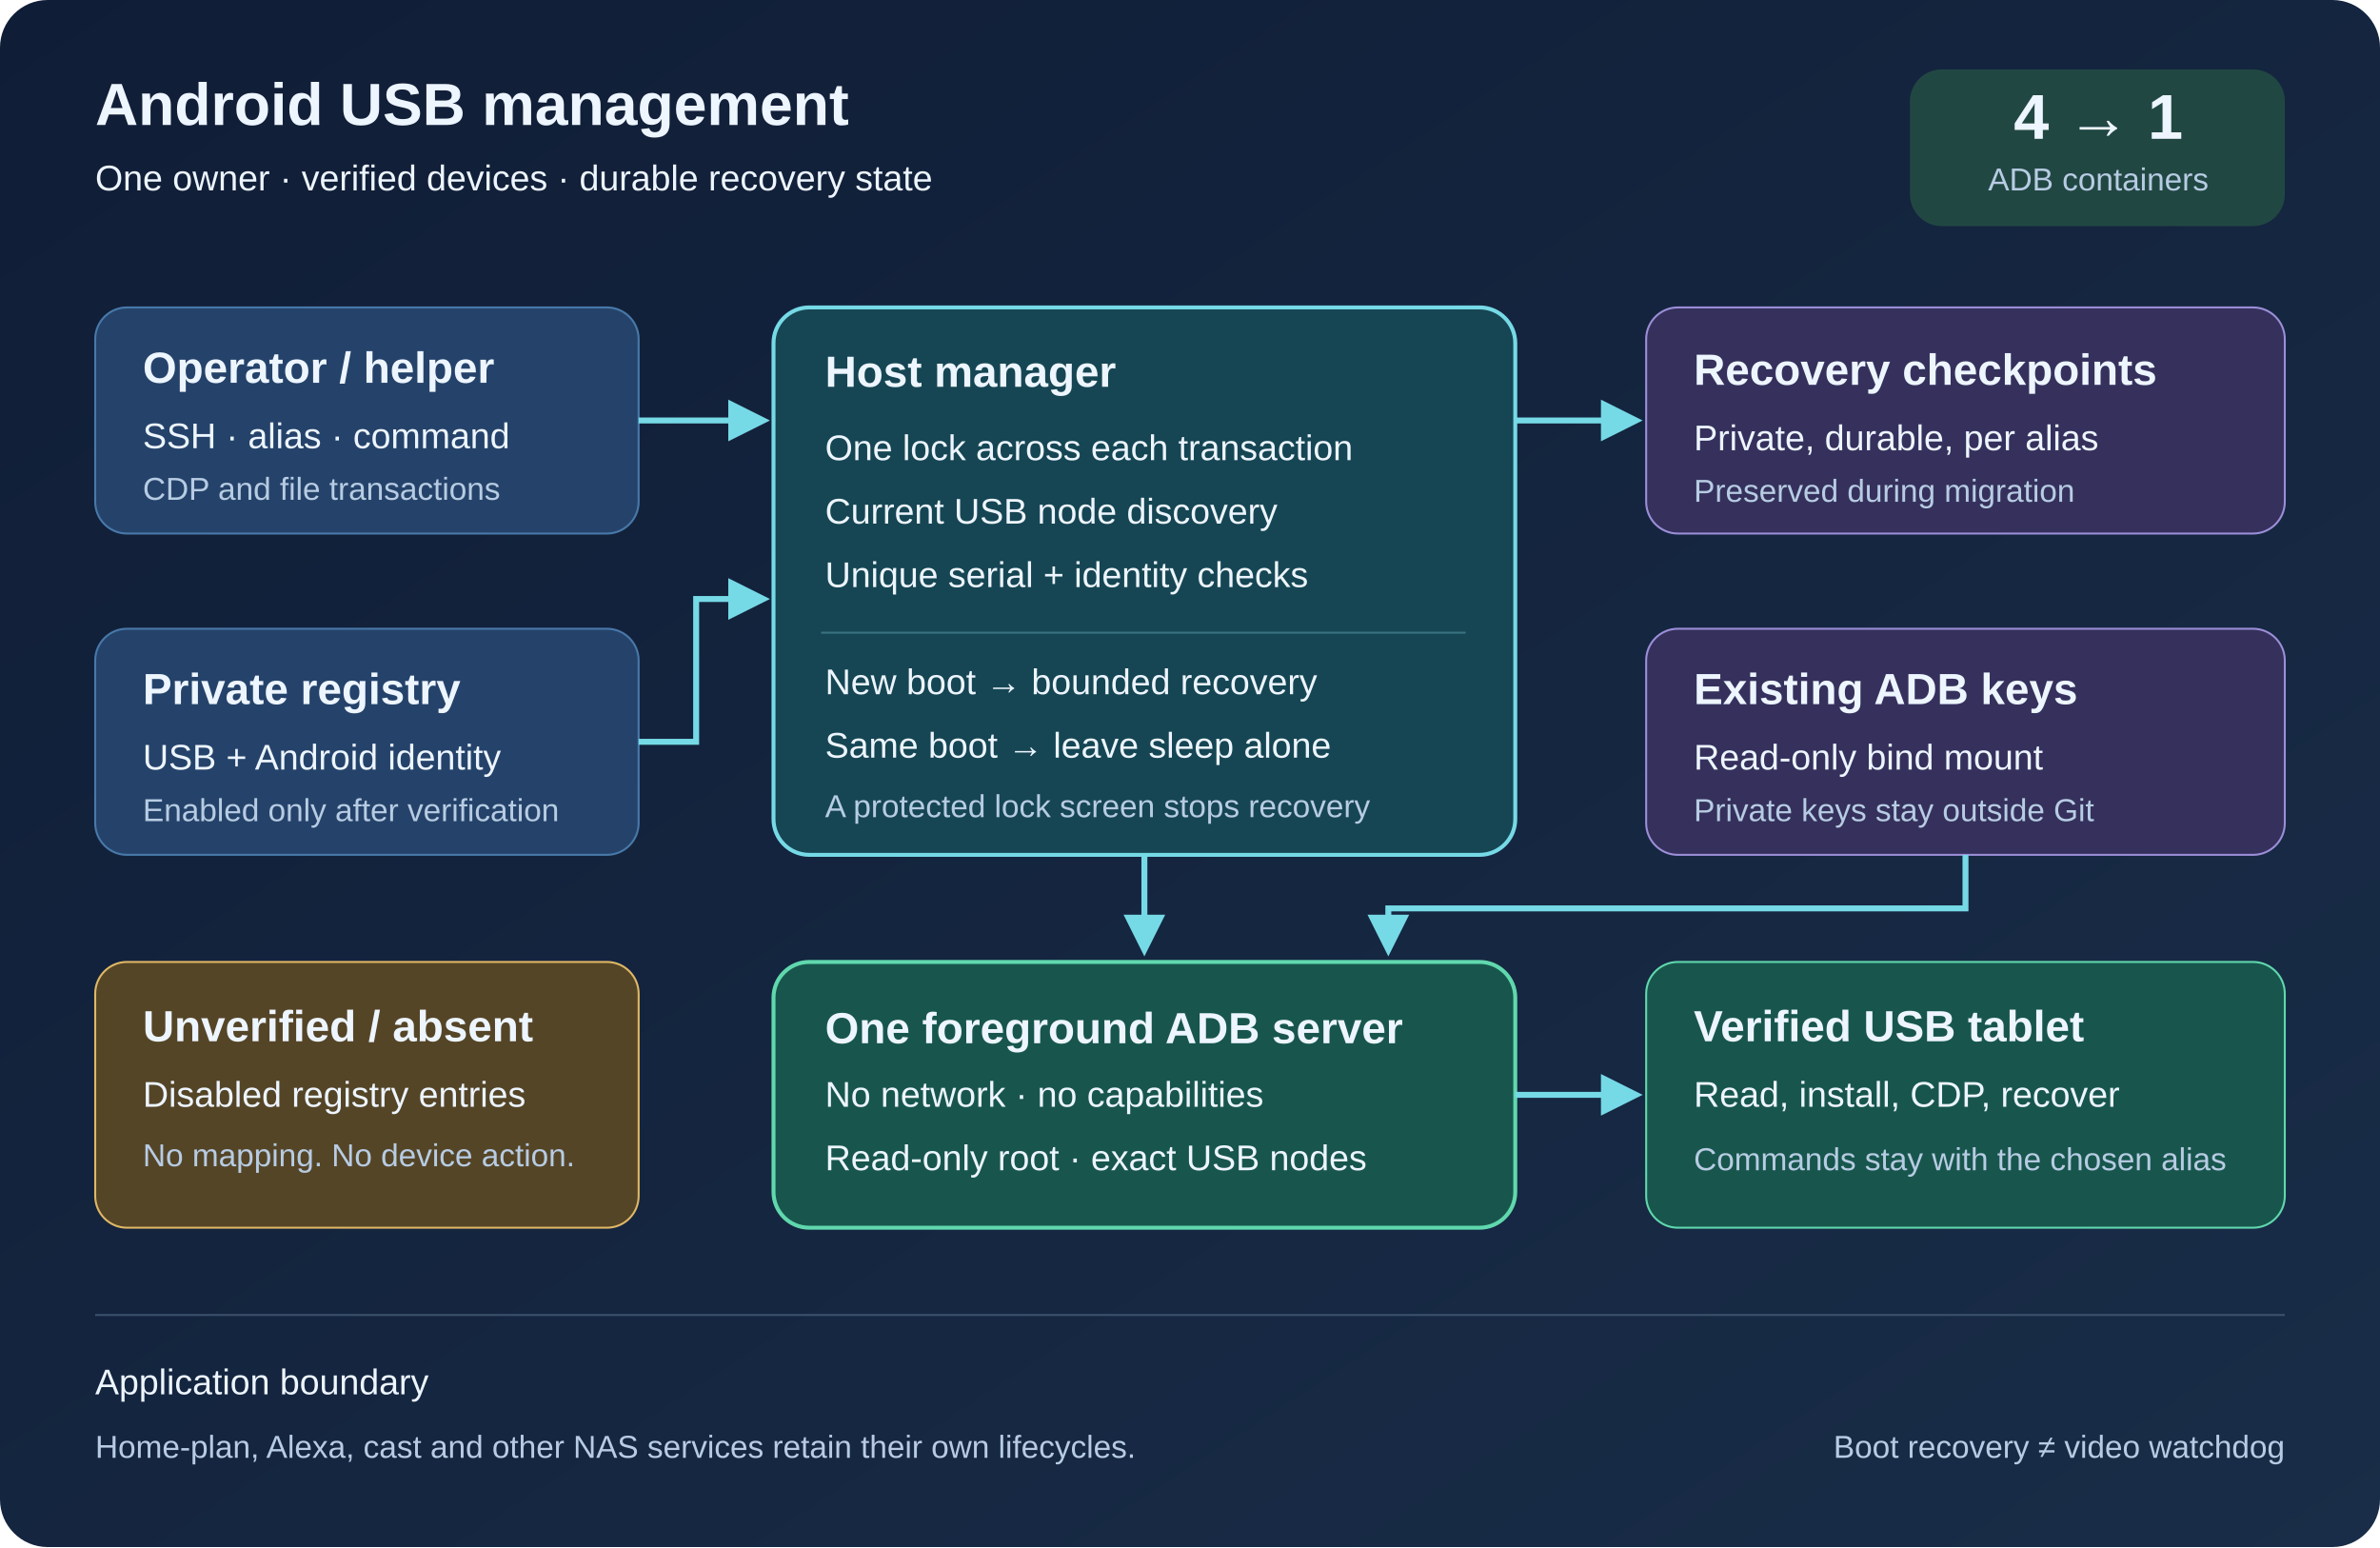
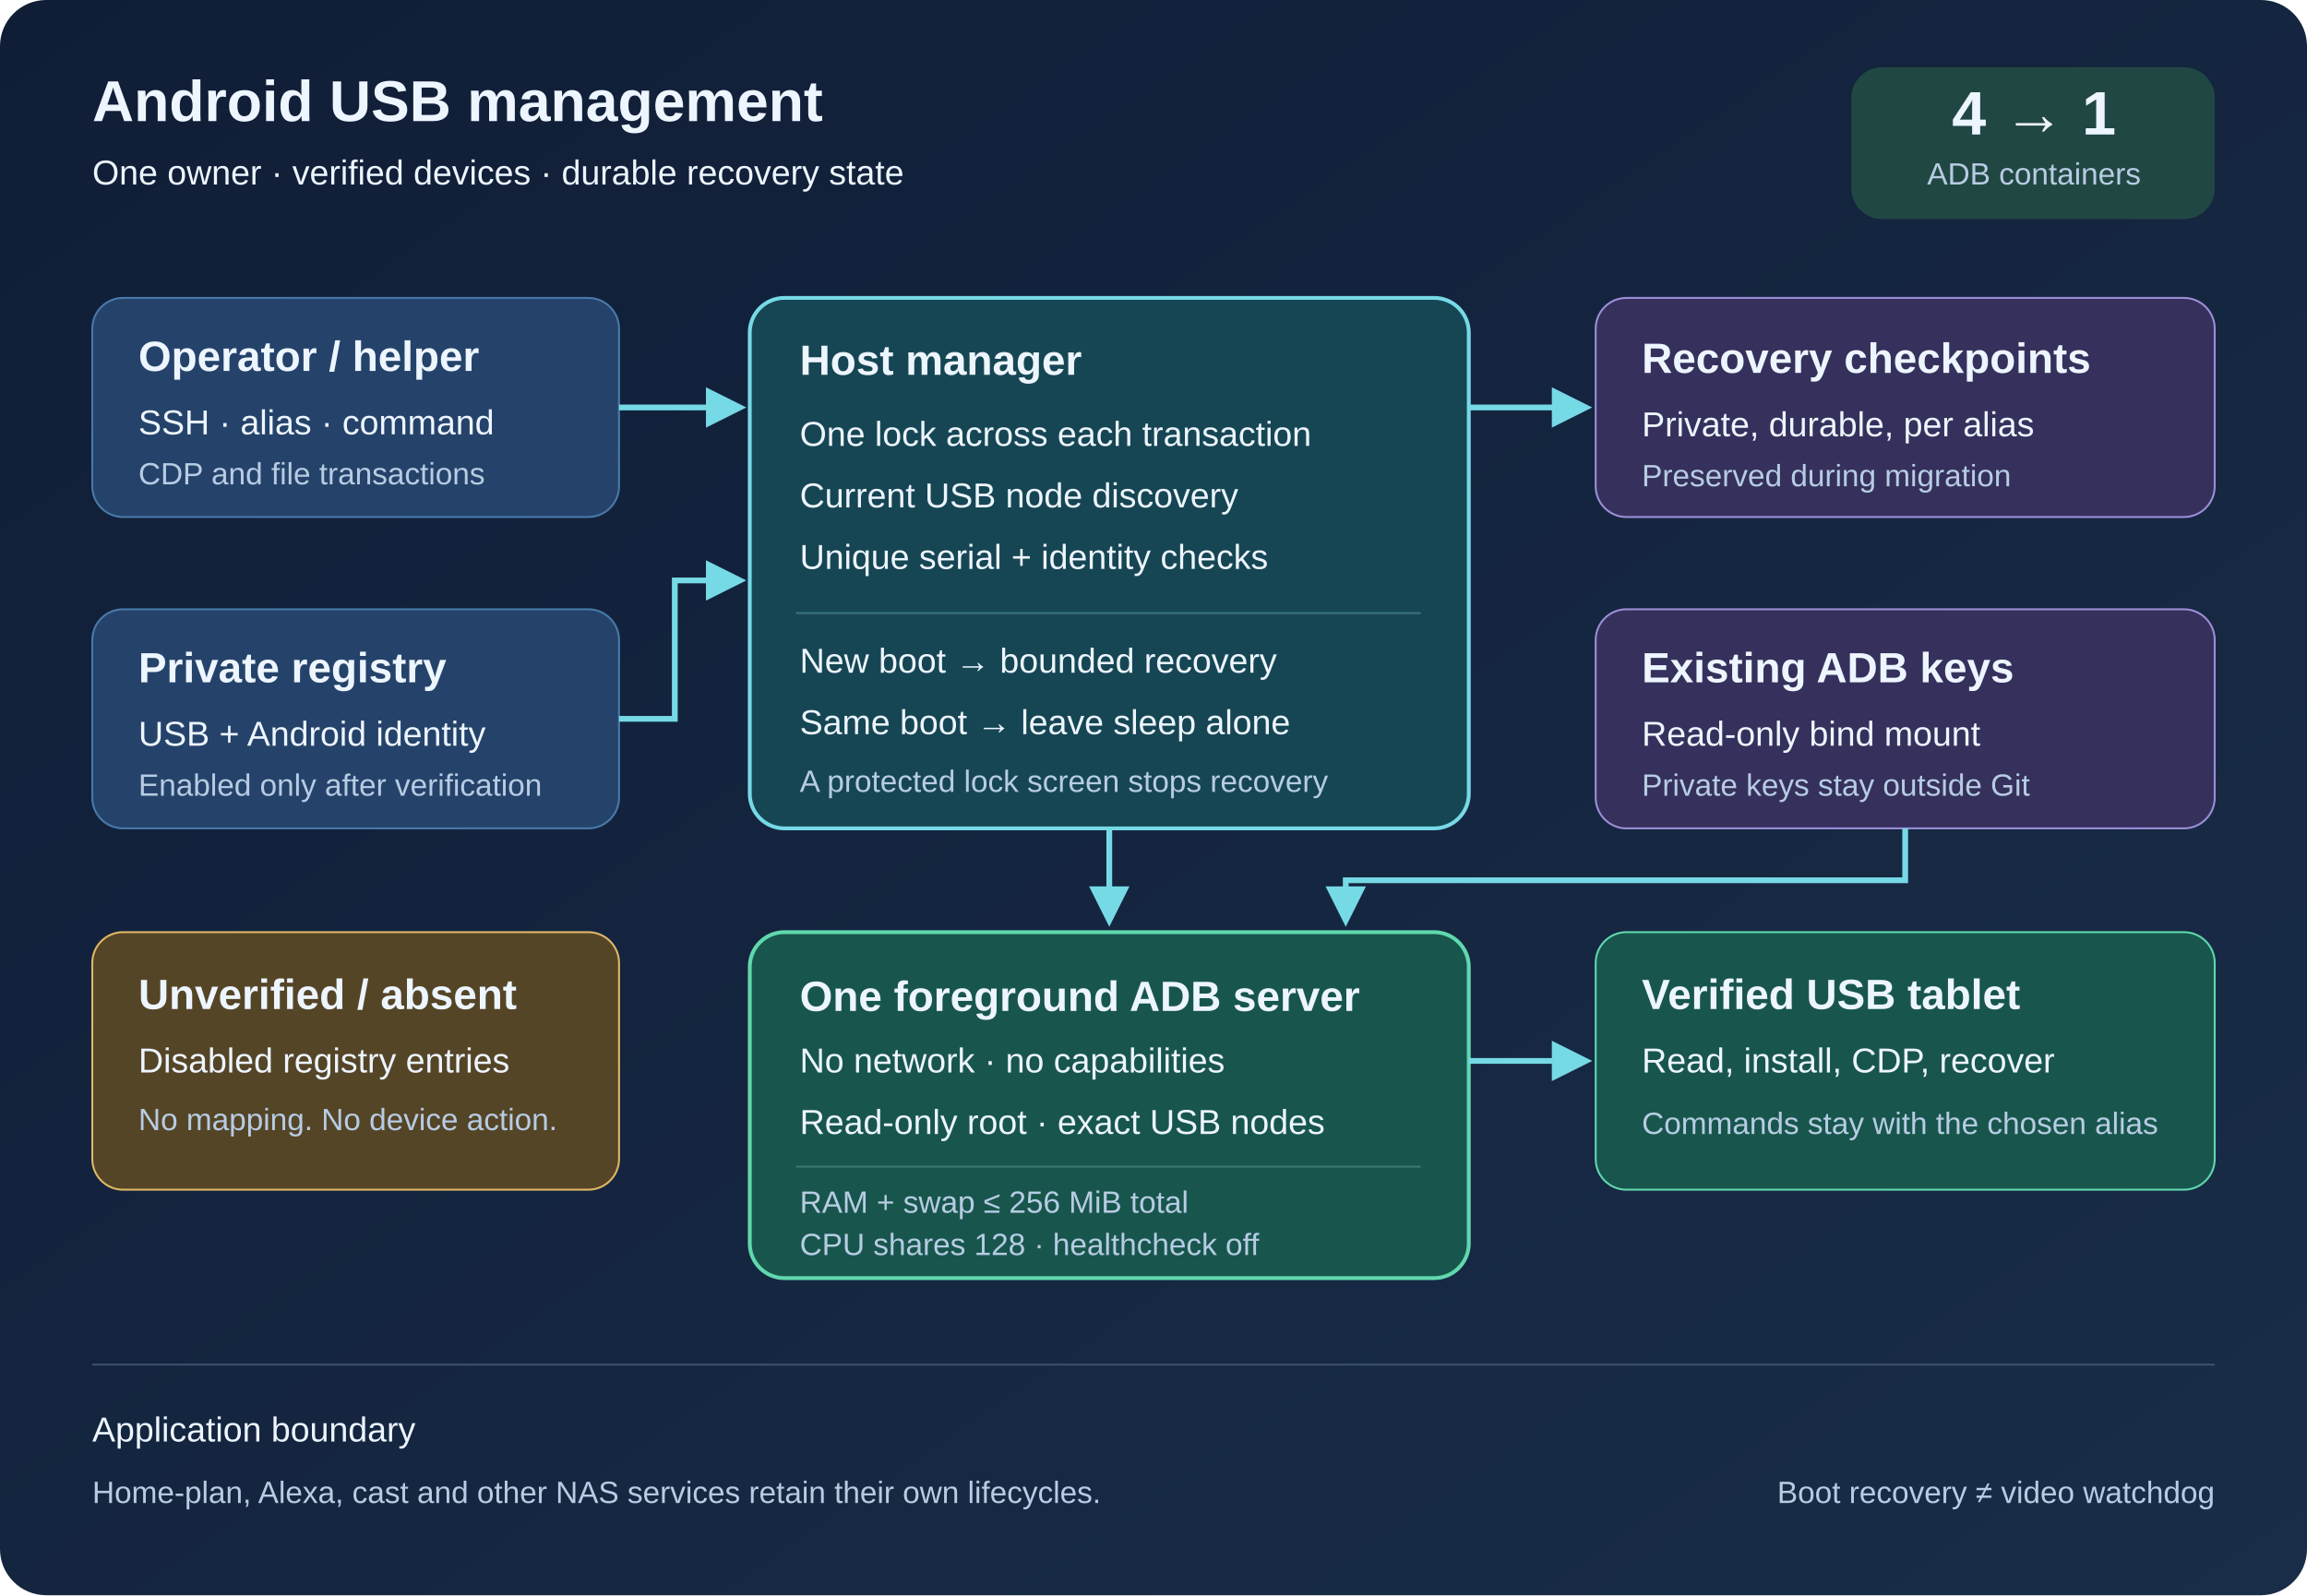
- <svg xmlns="http://www.w3.org/2000/svg" width="1200" height="780" viewBox="0 0 1200 780" role="img" aria-labelledby="title desc">
+ <svg xmlns="http://www.w3.org/2000/svg" width="1200" height="830" viewBox="0 0 1200 830" role="img" aria-labelledby="title desc">
  <defs>
    <linearGradient id="bg" x2="1" y2="1">
      <stop stop-color="#101d36" />
      <stop offset="1" stop-color="#192d48" />
    </linearGradient>
    <marker id="arrow" viewBox="0 0 10 10" refX="8" refY="5" markerWidth="7" markerHeight="7" orient="auto-start-reverse">
      <path d="M0 0 10 5 0 10Z" fill="#76d9e6" />
    </marker>
    <style>
      text{font-family:Arial,Helvetica,sans-serif;fill:#edf5ff}
      .heading{font-size:30px;font-weight:700}.label{font-size:22px;font-weight:700}
      .body{font-size:18px}.small{font-size:16px;fill:#b7cce3}
      .line{stroke:#76d9e6;stroke-width:3;fill:none;marker-end:url(#arrow)}
    </style>
  </defs>
-   <rect width="1200" height="780" rx="24" fill="url(#bg)" />
+   <rect width="1200" height="830" rx="24" fill="url(#bg)" />
  <text x="48" y="63" class="heading">Android USB management</text>
  <text x="48" y="96" class="body" fill="#b7cce3">One owner · verified devices · durable recovery state</text>
  <rect x="963" y="35" width="189" height="79" rx="16" fill="#214743" />
  <text x="1058" y="70" text-anchor="middle" font-size="32" font-weight="700">4 → 1</text>
  <text x="1058" y="96" text-anchor="middle" class="small">ADB containers</text>
  <rect x="48" y="155" width="274" height="114" rx="16" fill="#25436a" stroke="#4879aa" />
  <text x="72" y="193" class="label">Operator / helper</text>
  <text x="72" y="226" class="body">SSH · alias · command</text>
  <text x="72" y="252" class="small">CDP and file transactions</text>
  <rect x="48" y="317" width="274" height="114" rx="16" fill="#25436a" stroke="#4879aa" />
  <text x="72" y="355" class="label">Private registry</text>
  <text x="72" y="388" class="body">USB + Android identity</text>
  <text x="72" y="414" class="small">Enabled only after verification</text>
  <path d="M322 212H384" class="line" />
  <path d="M322 374H351V302H384" class="line" />
  <rect x="390" y="155" width="374" height="276" rx="18" fill="#164653" stroke="#76d9e6" stroke-width="2" />
  <text x="416" y="195" class="label">Host manager</text>
  <text x="416" y="232" class="body">One lock across each transaction</text>
  <text x="416" y="264" class="body">Current USB node discovery</text>
  <text x="416" y="296" class="body">Unique serial + identity checks</text>
  <path d="M414 319H739" stroke="#397281" />
  <text x="416" y="350" class="body">New boot → bounded recovery</text>
  <text x="416" y="382" class="body">Same boot → leave sleep alone</text>
  <text x="416" y="412" class="small">A protected lock screen stops recovery</text>
  <rect x="830" y="155" width="322" height="114" rx="16" fill="#35315c" stroke="#9c8ed8" />
  <text x="854" y="194" class="label">Recovery checkpoints</text>
  <text x="854" y="227" class="body">Private, durable, per alias</text>
  <text x="854" y="253" class="small">Preserved during migration</text>
  <path d="M764 212H824" class="line" />
  <rect x="830" y="317" width="322" height="114" rx="16" fill="#35315c" stroke="#9c8ed8" />
  <text x="854" y="355" class="label">Existing ADB keys</text>
  <text x="854" y="388" class="body">Read-only bind mount</text>
  <text x="854" y="414" class="small">Private keys stay outside Git</text>
  <path d="M577 431V478" class="line" />
  <path d="M991 431V458H700V478" class="line" />
-   <rect x="390" y="485" width="374" height="134" rx="18" fill="#18564d" stroke="#60d8ad" stroke-width="2" />
+   <rect x="390" y="485" width="374" height="180" rx="18" fill="#18564d" stroke="#60d8ad" stroke-width="2" />
  <text x="416" y="526" class="label">One foreground ADB server</text>
  <text x="416" y="558" class="body">No network · no capabilities</text>
  <text x="416" y="590" class="body">Read-only root · exact USB nodes</text>
+   <path d="M414 607H739" stroke="#397b6d" />
+   <text x="416" y="631" class="small">RAM + swap ≤ 256 MiB total</text>
+   <text x="416" y="653" class="small">CPU shares 128 · healthcheck off</text>
  <rect x="48" y="485" width="274" height="134" rx="16" fill="#554527" stroke="#dfb865" />
  <text x="72" y="525" class="label">Unverified / absent</text>
  <text x="72" y="558" class="body">Disabled registry entries</text>
  <text x="72" y="588" class="small">No mapping. No device action.</text>
  <path d="M764 552H824" class="line" />
  <rect x="830" y="485" width="322" height="134" rx="16" fill="#18564d" stroke="#60d8ad" />
  <text x="854" y="525" class="label">Verified USB tablet</text>
  <text x="854" y="558" class="body">Read, install, CDP, recover</text>
  <text x="854" y="590" class="small">Commands stay with the chosen alias</text>
-   <path d="M48 663H1152" stroke="#3b506b" />
-   <text x="48" y="703" class="body">Application boundary</text>
-   <text x="48" y="735" class="small">Home-plan, Alexa, cast and other NAS services retain their own lifecycles.</text>
-   <text x="1152" y="735" text-anchor="end" class="small">Boot recovery ≠ video watchdog</text>
+   <path d="M48 710H1152" stroke="#3b506b" />
+   <text x="48" y="750" class="body">Application boundary</text>
+   <text x="48" y="782" class="small">Home-plan, Alexa, cast and other NAS services retain their own lifecycles.</text>
+   <text x="1152" y="782" text-anchor="end" class="small">Boot recovery ≠ video watchdog</text>
</svg>
